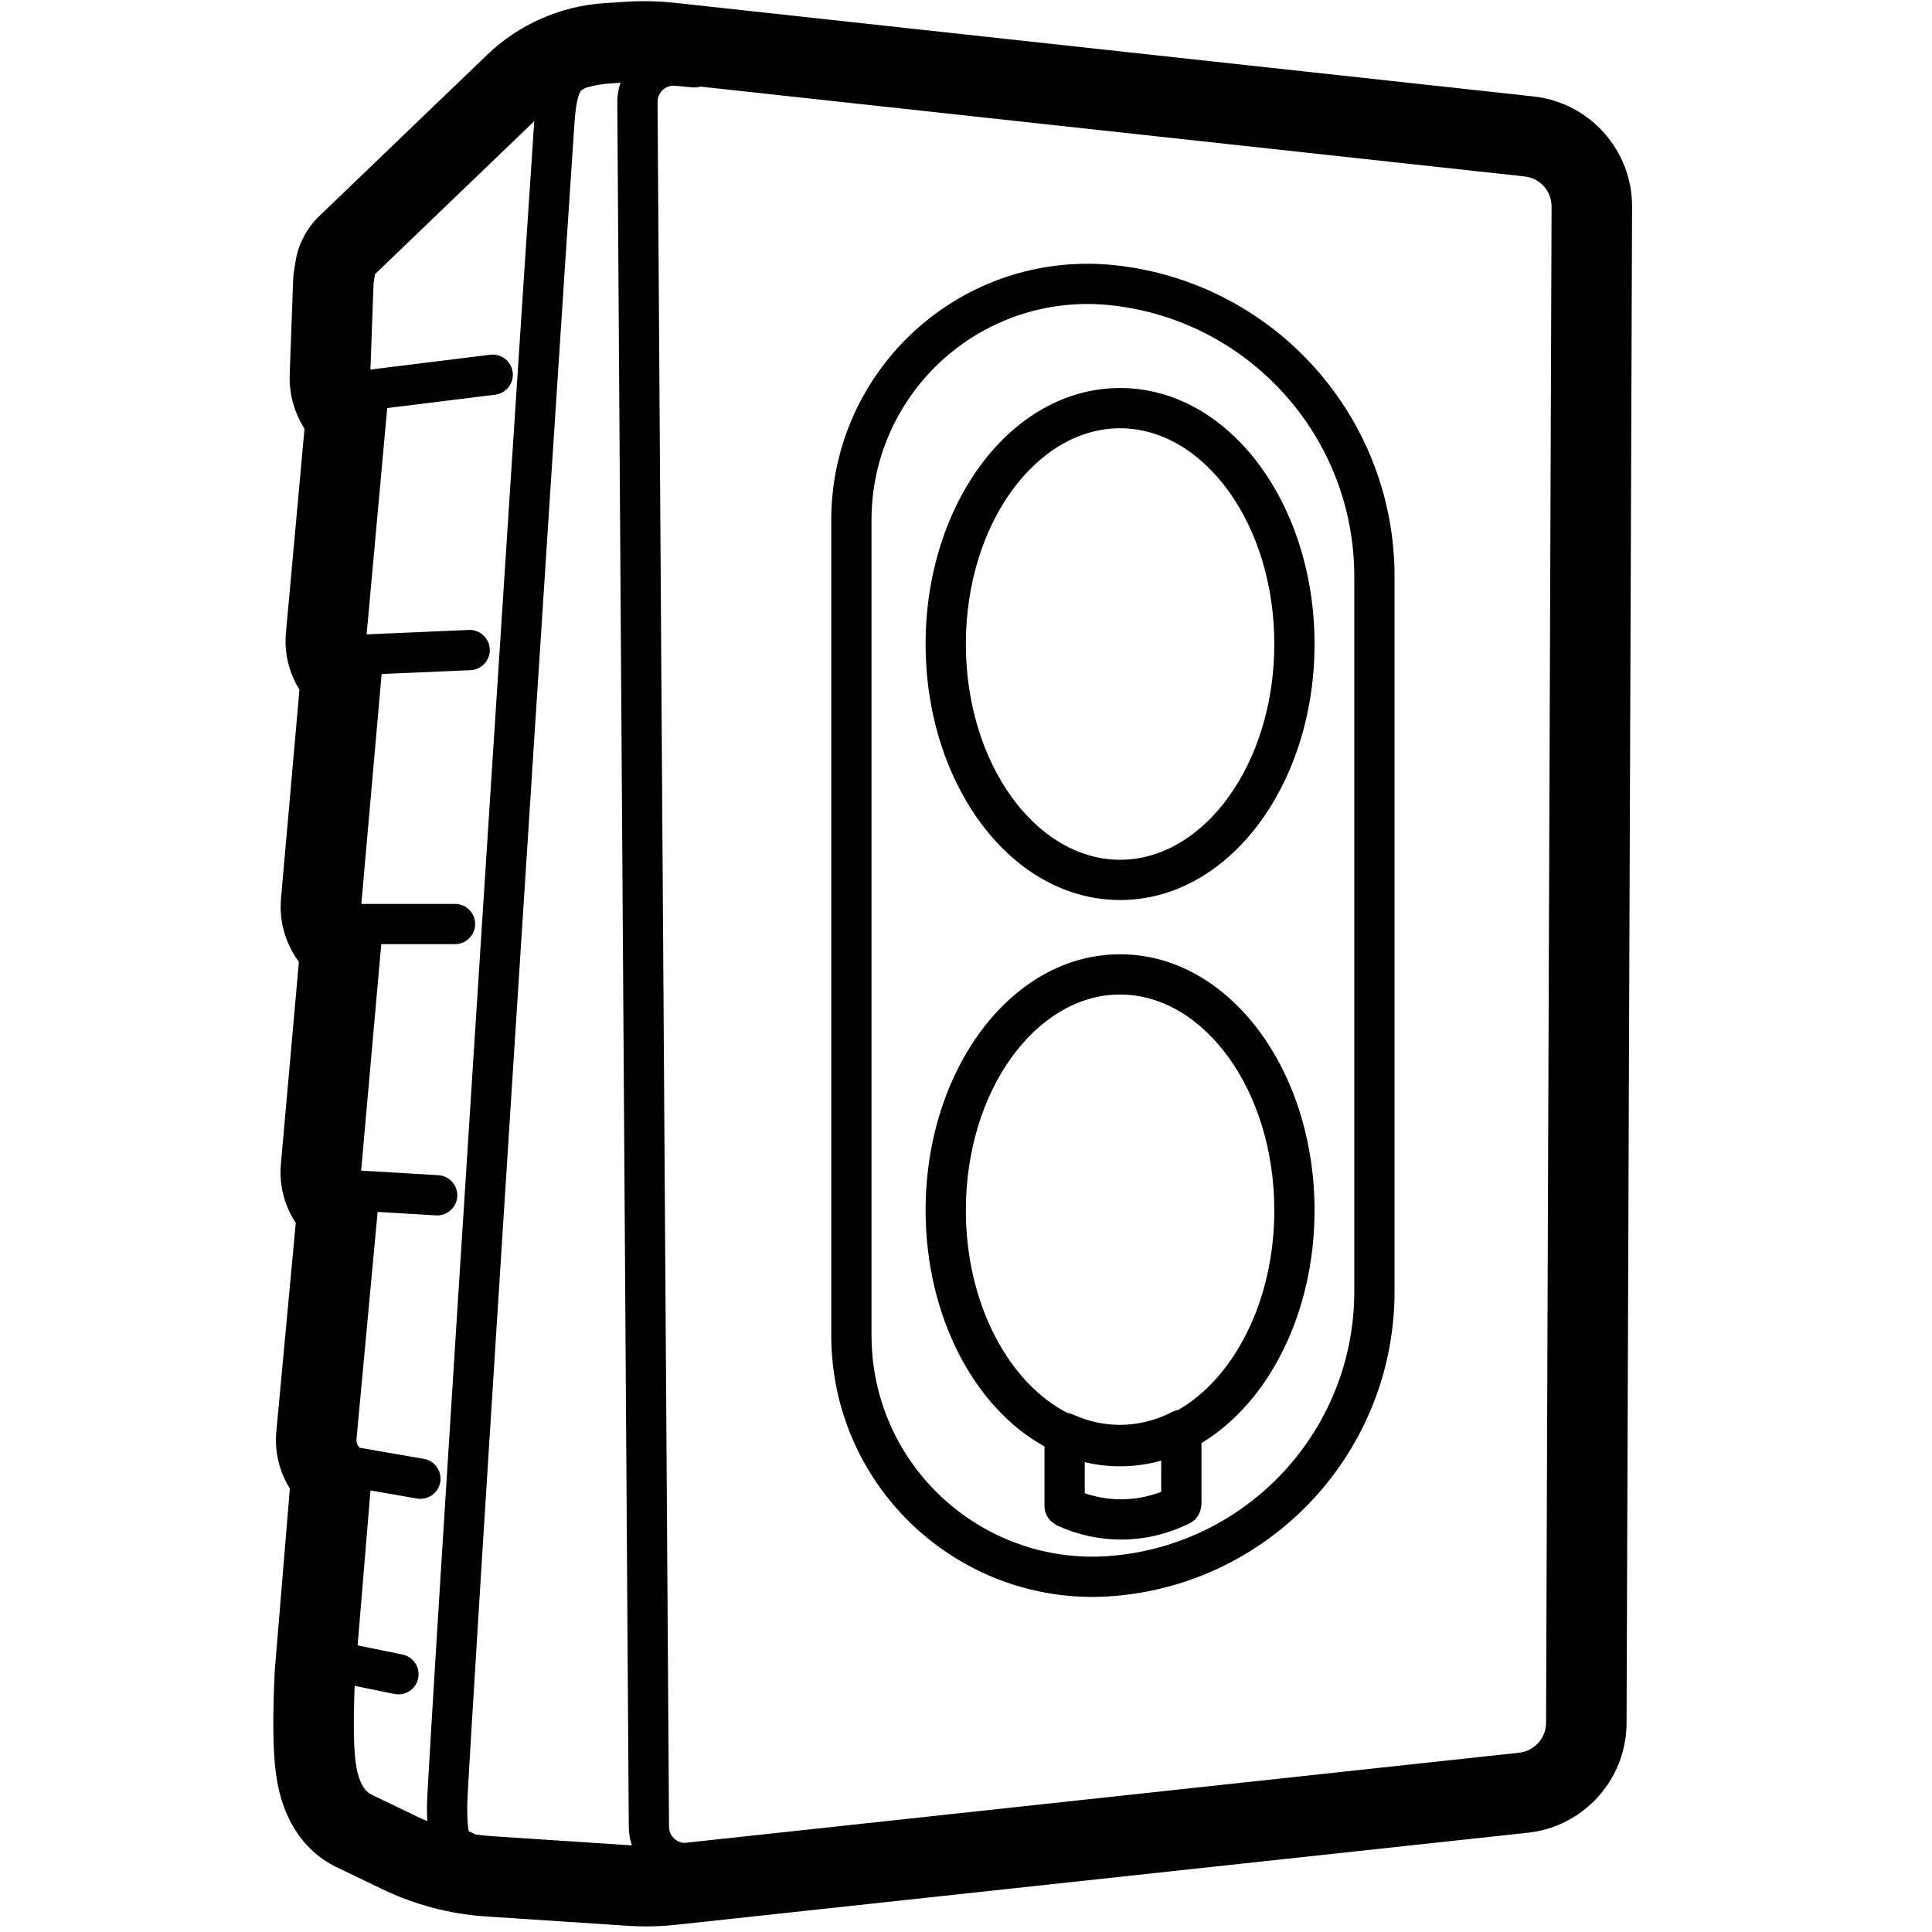
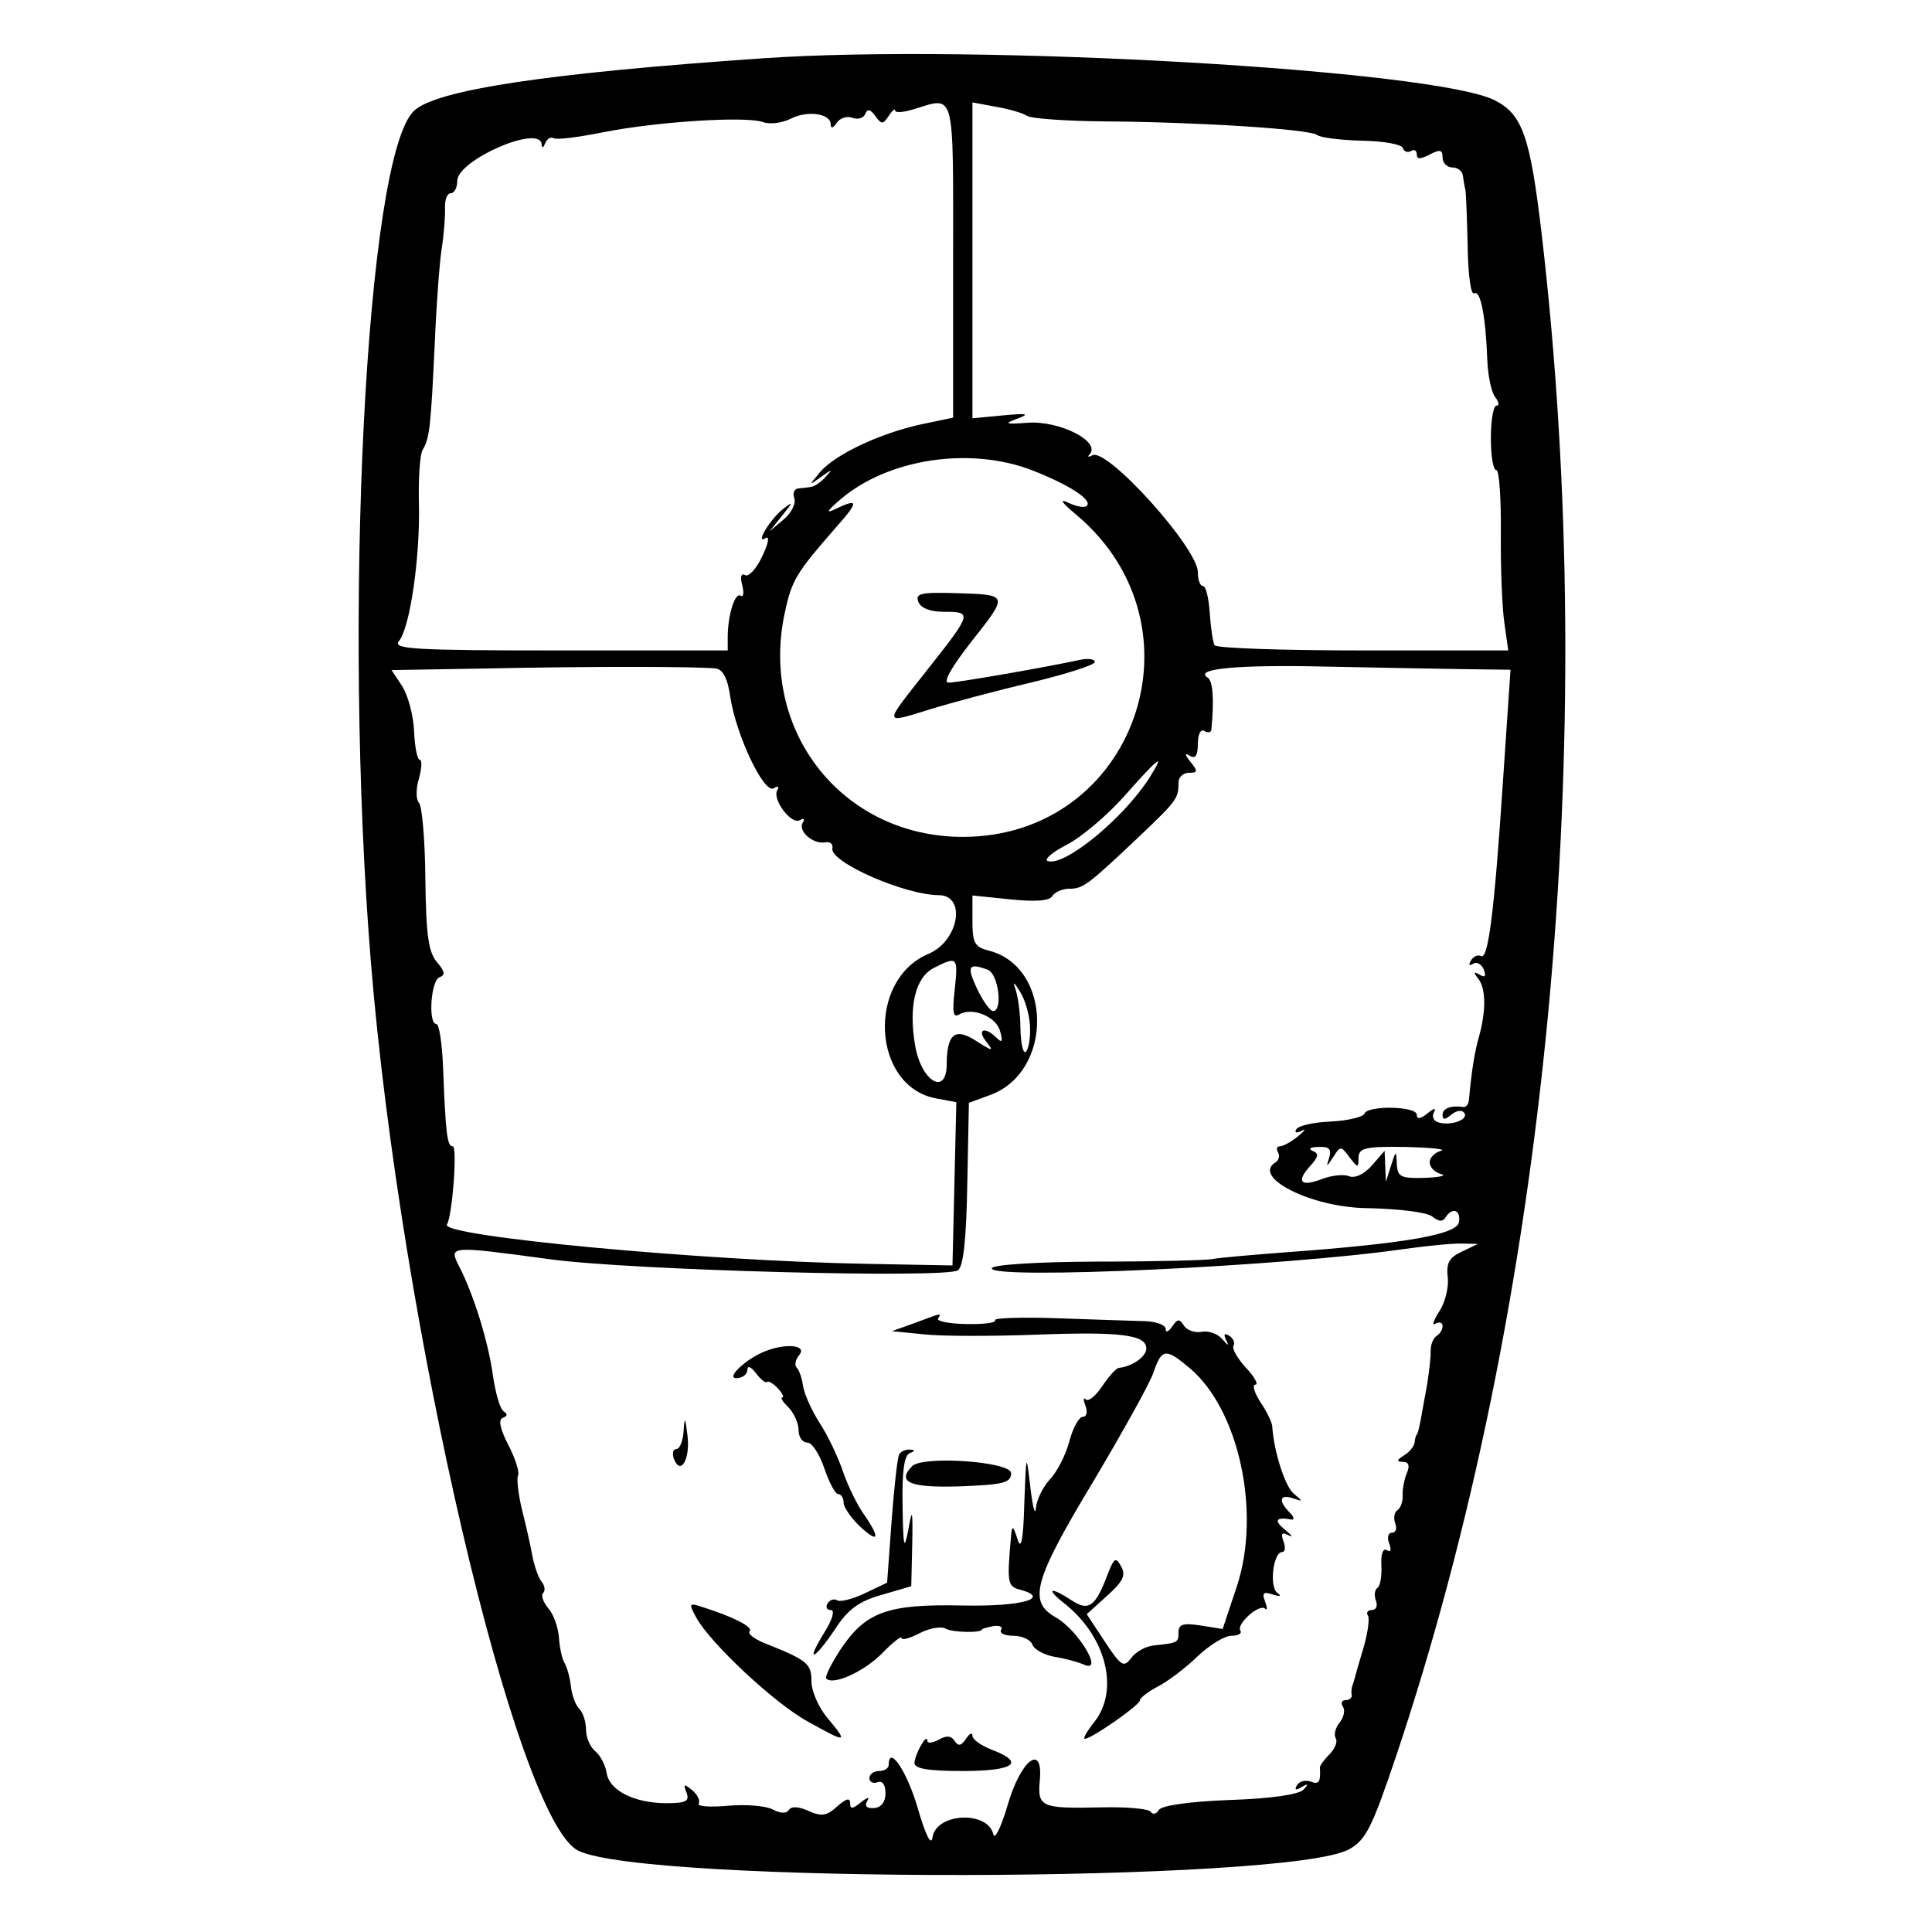
- <svg xmlns="http://www.w3.org/2000/svg" height="960" viewBox="0 0 960 960" width="960">
-   <path d="m335.298 1.409 426.63 46.499c27.98 3.05 49.143 26.731 49.041 54.876l-2.743 753.415c-.102 28.012-21.24 51.472-49.09 54.481l-423.045 45.719c-8.051.87-16.161 1.04-24.241.508l-70.355-4.633c-17.882-1.178-35.373-5.778-51.52-13.55l-23.239-11.186c-1.077-.518-2.13-1.085-3.156-1.697-9.369-5.593-16.09-13.703-20.495-23.2-3.117-6.72-5.001-13.948-6.035-21.846-1.472-11.242-1.581-27.308-.588-49.591.023-.509.055-1.018.097-1.526l7.47-90.038-.276-.443c-4.834-7.917-7.269-17.345-6.501-27.154l.057-.669 9.655-103.753-.364-.556c-5.16-8.025-7.83-17.712-7.085-27.866l.058-.709 8.94-100.557-.215-.289c-6.214-8.524-9.535-19.196-8.72-30.458l.059-.735 9.157-103.789-.006-.009c-4.997-8-7.531-17.576-6.769-27.544l.056-.665 9.238-101.447-.126-.193c-4.836-7.606-7.482-16.628-7.26-26.085l.019-.617 1.721-47.005c.062-1.682.229-3.359.502-5.02l.713-4.341c1.401-8.529 5.527-16.375 11.761-22.363l83.381-80.096c15.847-15.223 36.575-24.338 58.504-25.728l10.748-.681c8.009-.508 16.047-.326 24.025.544zm-26.936 39.721-5.307.337c-4.08.259-8.088.987-11.949 2.152-2.062 1.005-2.415 1.318-2.841 2.086-1.229 2.22-2.247 7.109-2.846 15.933-8.225 121.259-53.267 819.525-53.267 835.901 0 4.119.125 7.295.366 9.667.111 1.097.24 1.962.372 2.608l.027.13.07.03c.249.106.512.218.693.297l.083.036c.777.342 1.483.68 2.208 1.07.091.049.18.099.268.15 2.612.383 5.242.661 7.884.835l69.868 4.601c-.986-2.83-1.531-5.868-1.552-9.032l-5.708-857.175c-.006-.943.036-1.885.124-2.823.225-2.376.74-4.654 1.508-6.803zm18.404 8.686c-.025.268-.037.537-.035.807l5.707 857.175c.029 4.281 3.414 7.754 7.643 7.939l414.756-44.824c7.595-.821 13.36-7.219 13.388-14.859l2.743-753.415c.028-7.676-5.744-14.135-13.375-14.966l-409.561-44.639c-1.217.373-2.526.519-3.872.392l-8.677-.821c-4.399-.416-8.302 2.812-8.718 7.211zm-61.296 10.398-79.119 76.003-.713 4.341-1.577 43.075 59.538-7.36c5.481-.678 10.474 3.217 11.151 8.698.678 5.481-3.217 10.474-8.698 11.151l-53.645 6.631-10.239 112.459 50.777-2.195c5.518-.239 10.184 4.041 10.423 9.559.239 5.518-4.041 10.184-9.559 10.423l-44.178 1.909-10.079 114.237 46.554 0c5.523 0 10 4.477 10 10 0 5.523-4.477 10-10 10l-36.656-0-10.004 112.533 38.372 2.272c5.513.326 9.718 5.06 9.392 10.573-.326 5.513-5.06 9.718-10.573 9.392l-28.996-1.717-10.503 112.883c-.152 1.638.455 3.193 1.554 4.286l31.919 5.539c5.442.944 9.087 6.121 8.143 11.562-.944 5.442-6.121 9.087-11.562 8.143l-23.106-4.009-6.385 76.98 22.287 4.538c5.412 1.102 8.905 6.383 7.803 11.794-1.102 5.412-6.383 8.905-11.794 7.803l-19.769-4.025c-.678 17.624-.516 30.26.485 37.907 1.089 8.312 3.546 13.61 7.373 15.895l23.239 11.186c1.646.792 3.311 1.538 4.994 2.237-.113-2.24-.163-4.692-.163-7.381 0-17.128 44.944-713.876 53.313-837.255zm274.95 70.839c4.557 0 9.111.245 13.642.733 78.995 8.51 138.878 75.189 138.878 154.641v355.311c0 78.923-60.465 144.686-139.111 151.3-71.49 6.012-134.318-47.069-140.33-118.559-.304-3.62-.457-7.252-.457-10.885v-405.163c0-70.349 57.029-127.377 127.377-127.377zm0 20c-59.303 0-107.377 48.074-107.377 107.377v405.163c0 3.074.129 6.146.387 9.209 5.086 60.483 58.241 105.392 118.724 100.306 68.286-5.742 120.787-62.843 120.787-131.37v-355.311c0-69.236-52.182-127.341-121.02-134.756-3.82-.411-7.659-.618-11.5-.618zm16.139 323.125c54.136 0 96.633 57.495 96.633 127.209 0 51.02-22.761 95.495-56.188 115.679l-.003 30.029c-0.0.824-.102 1.644-.303 2.443l-.205.813c-.715 2.839-2.639 5.222-5.264 6.52-10.807 5.345-22.348 8.13-34.184 8.13-10.741 0-21.246-2.294-31.186-6.721-.657-.293-1.28-.655-1.859-1.081l-.927-.683c-2.56-1.885-4.072-4.874-4.072-8.053l-.001-29.73c-34.995-19.32-59.073-64.871-59.073-117.346 0-69.714 42.496-127.209 96.633-127.209zm0 254.417c-6.011 0-11.878-.709-17.56-2.064l.001 15.445.065.023c5.602 1.906 11.363 2.916 17.216 2.997l.764.005c6.661 0 13.207-1.202 19.538-3.557l.417-.159.001-15.501c-6.573 1.842-13.409 2.812-20.442 2.812zm0-234.417c-41.556 0-76.633 47.457-76.633 107.209 0 46.566 21.304 85.664 50.375 100.653.944.126 1.894.393 2.827.816 7.507 3.403 15.356 5.145 23.372 5.145 8.943 0 17.68-2.17 25.96-6.391.956-.487 1.938-.805 2.918-.969 27.753-15.913 47.813-54.068 47.813-99.254 0-59.752-35.077-107.209-76.633-107.209zm0-301.378c54.136 0 96.633 57.495 96.633 127.209 0 69.714-42.496 127.209-96.633 127.209s-96.633-57.495-96.633-127.209c0-69.714 42.496-127.209 96.633-127.209zm0 20c-41.556 0-76.633 47.457-76.633 107.209 0 59.752 35.077 107.209 76.633 107.209s76.633-47.457 76.633-107.209c0-59.752-35.077-107.209-76.633-107.209z" />
+ <svg xmlns="http://www.w3.org/2000/svg" version="1.0" width="300pt" height="300pt" viewBox="0 0 300 300" preserveAspectRatio="xMidYMid meet">
+   <g transform="translate(0,300) scale(0.05,-0.05)" fill="#000000" stroke="none">
+     <path d="M2370 5819 c-670 -46 -1015 -98 -1084 -163 -150 -140 -222 -1572 -134 -2646 92 -1127 450 -2658 643 -2757 203 -104 2208 -100 2395 4 52 29 71 68 144 284 471 1401 639 3155 453 4739 -35 295 -59 365 -144 408 -182 95 -1612 177 -2273 131z m590 -627 l0 -489 -100 -21 c-128 -28 -266 -93 -313 -148 -36 -43 -36 -43 3 -15 35 25 37 25 14 0 -14 -16 -35 -30 -45 -31 -10 -2 -29 -4 -41 -5 -12 -2 -17 -16 -11 -31 5 -16 -9 -45 -33 -65 l-44 -37 40 50 c33 41 34 44 4 21 -42 -32 -91 -114 -56 -92 13 8 8 -18 -11 -57 -18 -39 -43 -65 -53 -58 -12 7 -16 -5 -9 -31 6 -24 4 -39 -5 -33 -17 11 -39 -57 -40 -125 l0 -45 -522 0 c-452 0 -520 4 -499 29 34 41 66 259 62 426 -2 79 3 155 12 169 21 34 25 71 37 326 5 121 15 256 22 300 7 44 11 100 10 125 -1 25 7 45 18 45 11 0 20 17 20 38 0 65 257 177 262 114 1 -13 5 -12 11 3 6 14 17 21 26 16 9 -6 78 3 153 18 165 33 443 51 497 32 22 -8 60 -3 86 10 53 27 125 17 125 -18 0 -13 8 -11 18 5 10 15 32 23 49 16 17 -6 35 -1 40 12 7 17 16 15 31 -6 20 -27 24 -27 42 0 11 17 20 24 20 17 0 -8 25 -6 55 3 133 40 125 71 125 -468z m230 448 c11 -8 119 -16 240 -17 292 -2 635 -24 660 -42 11 -9 74 -16 140 -18 66 -1 123 -11 127 -23 3 -11 15 -15 25 -9 10 6 18 2 18 -11 0 -15 11 -15 40 0 32 17 40 15 40 -9 0 -17 14 -31 30 -31 17 0 31 -11 33 -25 2 -14 5 -34 8 -45 2 -11 5 -90 7 -176 1 -86 10 -151 20 -145 20 12 36 -72 41 -208 2 -49 13 -101 25 -115 11 -14 13 -26 3 -26 -9 0 -17 -45 -17 -100 0 -55 7 -100 17 -100 9 0 15 -88 14 -195 -1 -107 4 -233 11 -280 l12 -85 -451 0 c-248 0 -455 7 -461 16 -5 9 -12 54 -15 100 -3 46 -12 84 -21 84 -9 0 -16 19 -16 43 0 75 -283 389 -328 363 -12 -7 -16 -5 -8 3 36 40 -95 106 -194 98 -69 -5 -73 -3 -30 13 40 15 30 17 -45 10 l-95 -9 0 490 0 491 75 -14 c41 -7 84 -20 95 -28z m14 -1100 c116 -45 190 -93 171 -111 -6 -7 -33 -2 -58 10 -29 14 -19 -1 26 -38 412 -347 181 -1000 -353 -1000 -372 0 -632 327 -553 695 22 103 35 124 160 267 71 80 70 91 -3 56 -31 -15 -26 -6 16 30 147 126 401 165 594 91z m-981 -616 c22 -3 37 -31 45 -89 18 -118 105 -302 135 -283 13 8 18 6 11 -6 -17 -28 44 -109 70 -93 13 7 16 4 9 -8 -16 -26 33 -68 70 -61 15 3 25 -5 22 -19 -8 -42 223 -144 330 -145 87 0 63 -142 -31 -182 -193 -81 -176 -411 22 -449 l64 -12 -6 -253 -6 -254 -264 5 c-512 9 -1328 86 -1306 122 17 28 33 243 18 243 -17 0 -22 36 -30 245 -3 74 -12 135 -21 135 -26 0 -17 136 10 145 19 7 16 19 -8 47 -26 30 -34 84 -36 257 -1 121 -10 228 -20 238 -9 9 -10 43 0 75 9 32 10 58 3 58 -8 0 -16 40 -18 89 -2 49 -19 112 -37 140 l-33 50 297 5 c324 7 658 6 710 0z m2317 -2 l151 -2 -24 -355 c-27 -407 -46 -548 -68 -534 -9 5 -23 -1 -31 -14 -8 -14 -6 -18 7 -10 11 7 26 -1 33 -18 8 -21 4 -26 -13 -16 -19 11 -20 8 -3 -14 23 -31 23 -100 1 -179 -13 -44 -23 -106 -31 -195 -1 -14 -9 -24 -17 -23 -38 6 -65 -4 -65 -24 0 -17 8 -16 28 1 17 13 33 15 40 4 13 -21 -45 -41 -83 -28 -14 5 -19 19 -11 32 7 13 -2 11 -20 -4 -22 -18 -34 -20 -34 -5 0 27 -154 30 -163 3 -4 -10 -50 -21 -103 -24 -53 -2 -102 -13 -108 -24 -7 -11 0 -13 16 -5 15 8 11 1 -11 -17 -21 -17 -46 -31 -56 -31 -10 0 -12 -8 -6 -19 6 -10 3 -24 -8 -31 -75 -46 112 -140 284 -142 101 -2 187 -13 203 -26 19 -16 33 -17 41 -3 21 33 48 24 42 -14 -5 -39 -167 -67 -536 -94 -106 -8 -209 -17 -229 -21 -20 -4 -182 -8 -361 -8 -193 -1 -325 -10 -325 -21 0 -36 908 6 1280 60 72 10 153 18 180 17 l50 -1 -50 -24 c-39 -18 -49 -35 -44 -79 4 -31 -8 -80 -27 -108 -18 -28 -23 -45 -11 -37 12 7 22 4 22 -7 0 -11 -8 -25 -19 -31 -10 -7 -18 -27 -18 -46 1 -19 -5 -66 -11 -105 -7 -38 -16 -88 -20 -110 -4 -22 -9 -42 -12 -45 -3 -3 -6 -14 -7 -26 -2 -11 -16 -29 -33 -39 -23 -15 -24 -19 -3 -20 18 0 22 -12 12 -35 -8 -19 -14 -51 -13 -70 1 -19 -7 -39 -16 -45 -10 -6 -13 -24 -7 -41 6 -16 2 -29 -10 -29 -12 0 -16 -15 -9 -33 8 -20 5 -29 -7 -21 -12 7 -19 -12 -17 -48 2 -33 -4 -64 -12 -69 -9 -6 -11 -23 -5 -40 6 -16 1 -29 -12 -29 -13 0 -19 -8 -13 -17 6 -9 0 -52 -12 -95 -13 -43 -25 -85 -27 -93 -2 -8 -6 -22 -9 -30 -3 -8 -4 -22 -2 -30 1 -8 -8 -15 -19 -15 -12 0 -16 -9 -8 -21 7 -11 2 -33 -11 -49 -13 -16 -18 -37 -12 -48 7 -10 -2 -33 -19 -50 -17 -17 -30 -35 -30 -41 3 -45 -3 -54 -28 -44 -17 6 -36 1 -43 -11 -9 -15 -4 -17 14 -6 21 12 23 10 6 -8 -14 -15 -102 -28 -229 -32 -126 -5 -211 -17 -220 -31 -8 -13 -19 -15 -25 -6 -6 10 -76 16 -156 14 -184 -4 -196 1 -189 82 12 120 -59 67 -100 -76 -20 -68 -40 -108 -44 -90 -17 75 -178 67 -189 -9 -4 -28 -21 5 -46 91 -33 114 -90 198 -90 134 0 -10 -13 -19 -30 -19 -16 0 -30 -10 -30 -22 0 -12 11 -18 25 -13 15 6 25 -7 25 -34 0 -27 -13 -44 -35 -46 -23 -2 -31 6 -22 21 9 14 1 13 -19 -3 -27 -22 -34 -22 -34 -2 0 17 -13 13 -40 -11 -33 -30 -49 -32 -89 -14 -31 14 -54 15 -61 3 -8 -12 -27 -11 -51 2 -22 11 -84 16 -139 11 -55 -5 -96 -2 -90 7 5 9 -4 28 -21 42 -25 20 -28 19 -17 -8 10 -27 -1 -33 -65 -33 -99 1 -175 40 -183 94 -4 24 -19 54 -35 67 -16 13 -29 43 -29 67 0 24 -9 53 -21 65 -12 12 -23 43 -26 70 -3 27 -12 59 -19 71 -8 12 -16 48 -18 79 -2 31 -16 73 -33 92 -16 19 -24 41 -16 48 7 7 5 23 -5 35 -10 12 -23 49 -29 82 -6 33 -21 99 -33 146 -11 48 -16 94 -11 102 5 9 -8 51 -30 94 -27 52 -32 80 -17 85 14 5 15 12 2 20 -11 7 -25 56 -33 110 -14 104 -59 250 -104 338 -34 67 -36 67 283 24 252 -34 1227 -60 1265 -34 17 12 26 96 29 269 l5 251 65 24 c198 71 195 399 -4 449 -43 11 -50 24 -50 92 l0 79 117 -12 c78 -8 122 -5 131 10 8 13 32 23 53 23 43 0 57 11 220 165 114 109 119 115 119 165 0 17 15 30 32 30 28 0 29 5 5 34 -18 23 -19 29 -2 19 17 -11 25 0 25 37 0 30 9 47 20 40 11 -7 21 -5 22 4 9 95 5 152 -12 162 -43 27 93 40 360 34 154 -3 348 -7 430 -8z m-970 -337 c-81 -127 -264 -277 -316 -259 -13 4 13 27 58 50 45 23 126 91 180 152 110 124 128 137 78 57z m-605 -658 c-8 -69 -5 -89 13 -78 40 25 117 -6 128 -52 9 -32 6 -37 -11 -20 -36 36 -63 27 -32 -12 24 -31 21 -31 -31 2 -66 43 -91 23 -92 -72 0 -100 -79 -54 -98 58 -21 122 1 212 58 241 73 37 76 35 65 -67z m103 61 c33 -13 47 -128 16 -128 -9 0 -32 32 -50 70 -33 70 -26 81 34 58z m131 -182 c1 -35 -6 -68 -14 -73 -8 -5 -15 28 -16 74 0 46 -8 101 -16 123 -9 24 -3 19 15 -10 17 -27 31 -79 31 -114z m929 -401 c-10 -31 -9 -31 12 1 23 36 24 36 51 0 26 -34 28 -34 28 -1 1 30 21 35 146 33 80 -2 129 -7 110 -12 -19 -5 -35 -21 -35 -36 0 -15 16 -31 35 -36 19 -5 -3 -10 -50 -12 -75 -2 -85 3 -87 43 -2 43 -3 43 -18 -5 l-16 -50 -2 48 -2 48 -39 -45 c-24 -27 -52 -41 -71 -34 -16 7 -54 3 -83 -8 -67 -26 -83 -10 -39 39 27 29 29 40 8 48 -14 6 -6 12 18 12 34 2 42 -7 34 -33z" />
+     <path d="M2852 4131 c8 -20 37 -31 80 -31 88 0 87 -4 -52 -180 -139 -176 -139 -168 11 -122 65 20 207 58 314 83 107 26 195 54 195 63 0 9 -20 12 -45 7 -100 -22 -381 -71 -409 -71 -19 0 8 47 72 129 115 146 116 144 -53 149 -105 3 -123 -1 -113 -27z" />
+     <path d="M2840 1891 l-70 -25 100 -10 c55 -6 211 -6 346 -1 264 10 344 0 344 -43 0 -25 -44 -56 -85 -60 -9 -1 -32 -27 -52 -57 -20 -30 -43 -49 -51 -41 -8 8 -8 -1 -1 -20 7 -19 4 -34 -8 -34 -12 0 -31 -34 -42 -76 -11 -42 -38 -95 -61 -119 -22 -24 -41 -64 -43 -89 -2 -25 -10 4 -17 64 -13 110 -13 110 -19 -50 -3 -114 -10 -146 -21 -110 -14 43 -17 44 -20 10 -13 -144 -11 -156 25 -166 103 -27 9 -54 -176 -50 -234 5 -301 -20 -379 -137 -29 -45 -49 -85 -44 -90 22 -22 118 22 174 79 33 34 60 55 60 47 0 -8 25 -1 56 15 31 16 67 22 81 14 20 -12 113 -14 113 -2 0 2 16 6 35 10 19 3 30 -2 24 -12 -6 -10 11 -18 38 -18 27 0 53 -12 59 -27 6 -16 36 -32 67 -38 32 -5 74 -16 94 -25 62 -27 -18 107 -88 147 -87 49 -70 113 118 425 89 150 173 300 185 335 26 76 38 77 113 14 153 -129 222 -449 146 -678 l-44 -132 -69 11 c-53 8 -68 4 -68 -21 0 -32 -1 -33 -76 -41 -25 -2 -57 -20 -71 -39 -23 -31 -31 -26 -82 51 l-56 85 63 57 c50 45 59 64 44 91 -17 31 -22 27 -42 -24 -38 -101 -59 -116 -112 -81 -67 44 -82 37 -22 -10 129 -102 171 -268 93 -367 -23 -29 -37 -53 -30 -53 21 0 171 105 171 119 0 8 25 27 55 43 30 15 86 57 123 93 38 36 85 65 106 65 21 0 34 7 28 16 -13 21 60 85 77 68 7 -7 7 3 0 22 -11 27 -5 32 24 22 23 -7 28 -5 14 5 -26 19 -13 127 15 127 9 0 11 15 4 33 -9 25 -5 30 16 19 15 -8 11 -1 -11 17 -36 29 -29 41 19 32 11 -2 9 8 -5 22 -36 36 -31 58 10 44 32 -11 32 -10 2 15 -27 24 -61 131 -66 209 -1 12 -17 46 -37 75 -19 30 -26 54 -15 54 10 0 -3 24 -30 53 -26 28 -44 59 -38 68 5 9 -1 23 -14 31 -15 9 -18 5 -9 -14 10 -19 6 -18 -12 3 -14 17 -43 27 -64 23 -20 -4 -45 4 -55 19 -14 22 -20 22 -37 -3 -11 -16 -20 -20 -20 -7 0 12 -29 23 -65 24 -36 1 -157 5 -269 9 -112 4 -200 1 -196 -6 5 -8 -35 -13 -89 -12 -53 1 -93 9 -88 17 11 18 15 19 -73 -14z" />
+     <path d="M2380 1805 c-60 -22 -128 -85 -93 -85 18 0 33 11 34 25 0 15 10 12 27 -10 14 -19 30 -31 34 -27 4 5 20 -5 34 -20 14 -15 20 -28 13 -28 -6 0 2 -14 20 -31 17 -18 31 -49 31 -70 0 -22 12 -39 27 -39 15 0 38 -36 53 -80 15 -44 34 -80 43 -80 9 0 17 -12 17 -27 0 -14 23 -47 50 -73 59 -55 65 -38 13 37 -21 29 -50 89 -65 133 -15 44 -47 112 -72 150 -25 39 -48 90 -52 115 -3 24 -12 50 -20 58 -7 7 -4 25 9 40 23 29 -40 36 -103 12z" />
+     <path d="M2123 1555 c-2 -30 -12 -55 -22 -55 -11 0 -14 -14 -8 -31 21 -53 51 0 42 73 -7 58 -9 60 -12 13z" />
+     <path d="M2793 1484 c-6 -8 -16 -102 -24 -207 l-14 -192 -69 -33 c-38 -18 -77 -28 -86 -22 -9 6 -23 2 -30 -10 -7 -11 -2 -20 10 -20 14 0 5 -30 -20 -70 -60 -97 -33 -88 33 10 40 62 74 87 145 107 l92 27 3 128 c2 110 0 117 -12 48 -13 -68 -16 -57 -18 73 -2 107 5 157 22 164 18 7 18 10 1 11 -13 1 -28 -5 -33 -14z" />
+     <path d="M2833 1447 c-49 -50 -8 -68 147 -63 137 5 160 11 160 41 0 36 -273 55 -307 22z" />
+     <path d="M2162 977 c42 -78 242 -266 346 -323 122 -68 127 -68 64 8 -29 33 -52 86 -52 116 0 56 -12 66 -148 120 -31 13 -51 29 -44 36 12 13 -51 45 -146 75 -42 14 -44 12 -20 -32z" />
+     <path d="M2915 597 c-19 -10 -35 -12 -35 -3 -1 26 -39 -42 -40 -69 0 -18 43 -25 150 -25 160 0 196 26 90 66 -33 13 -60 32 -60 43 0 12 -9 8 -20 -9 -15 -22 -24 -24 -35 -7 -11 17 -26 18 -50 4z" />
+   </g>
</svg>
